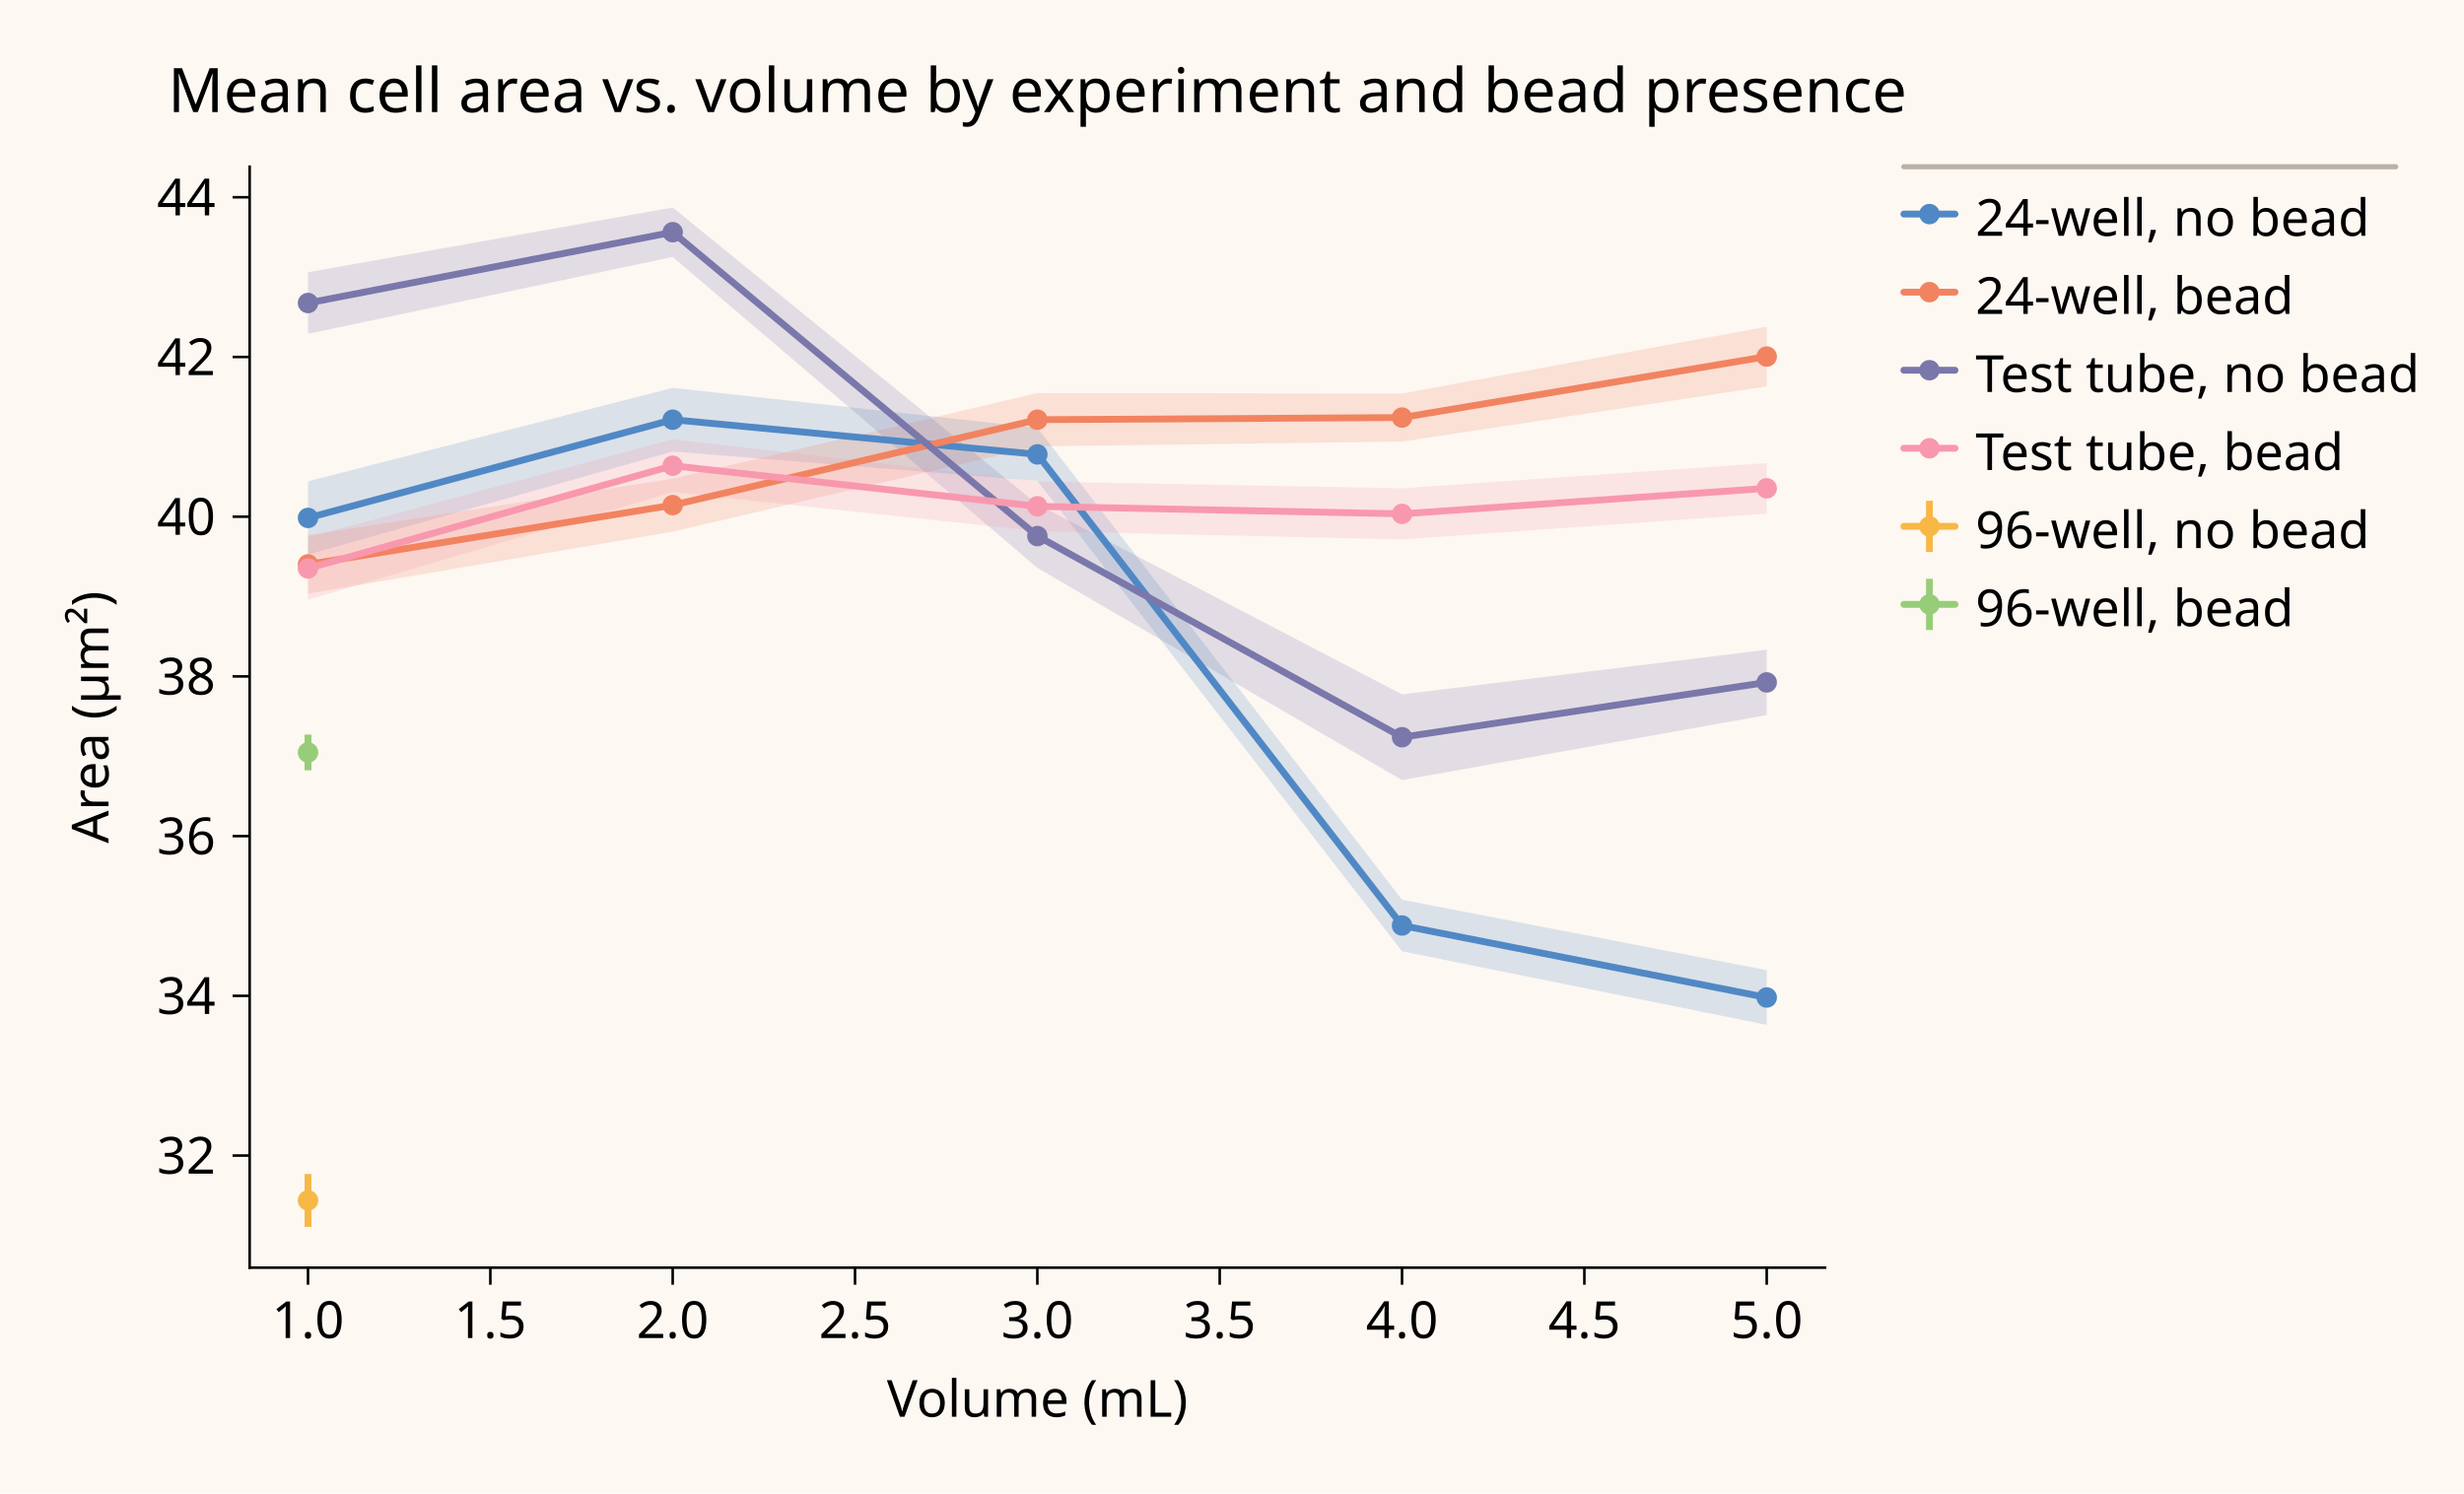
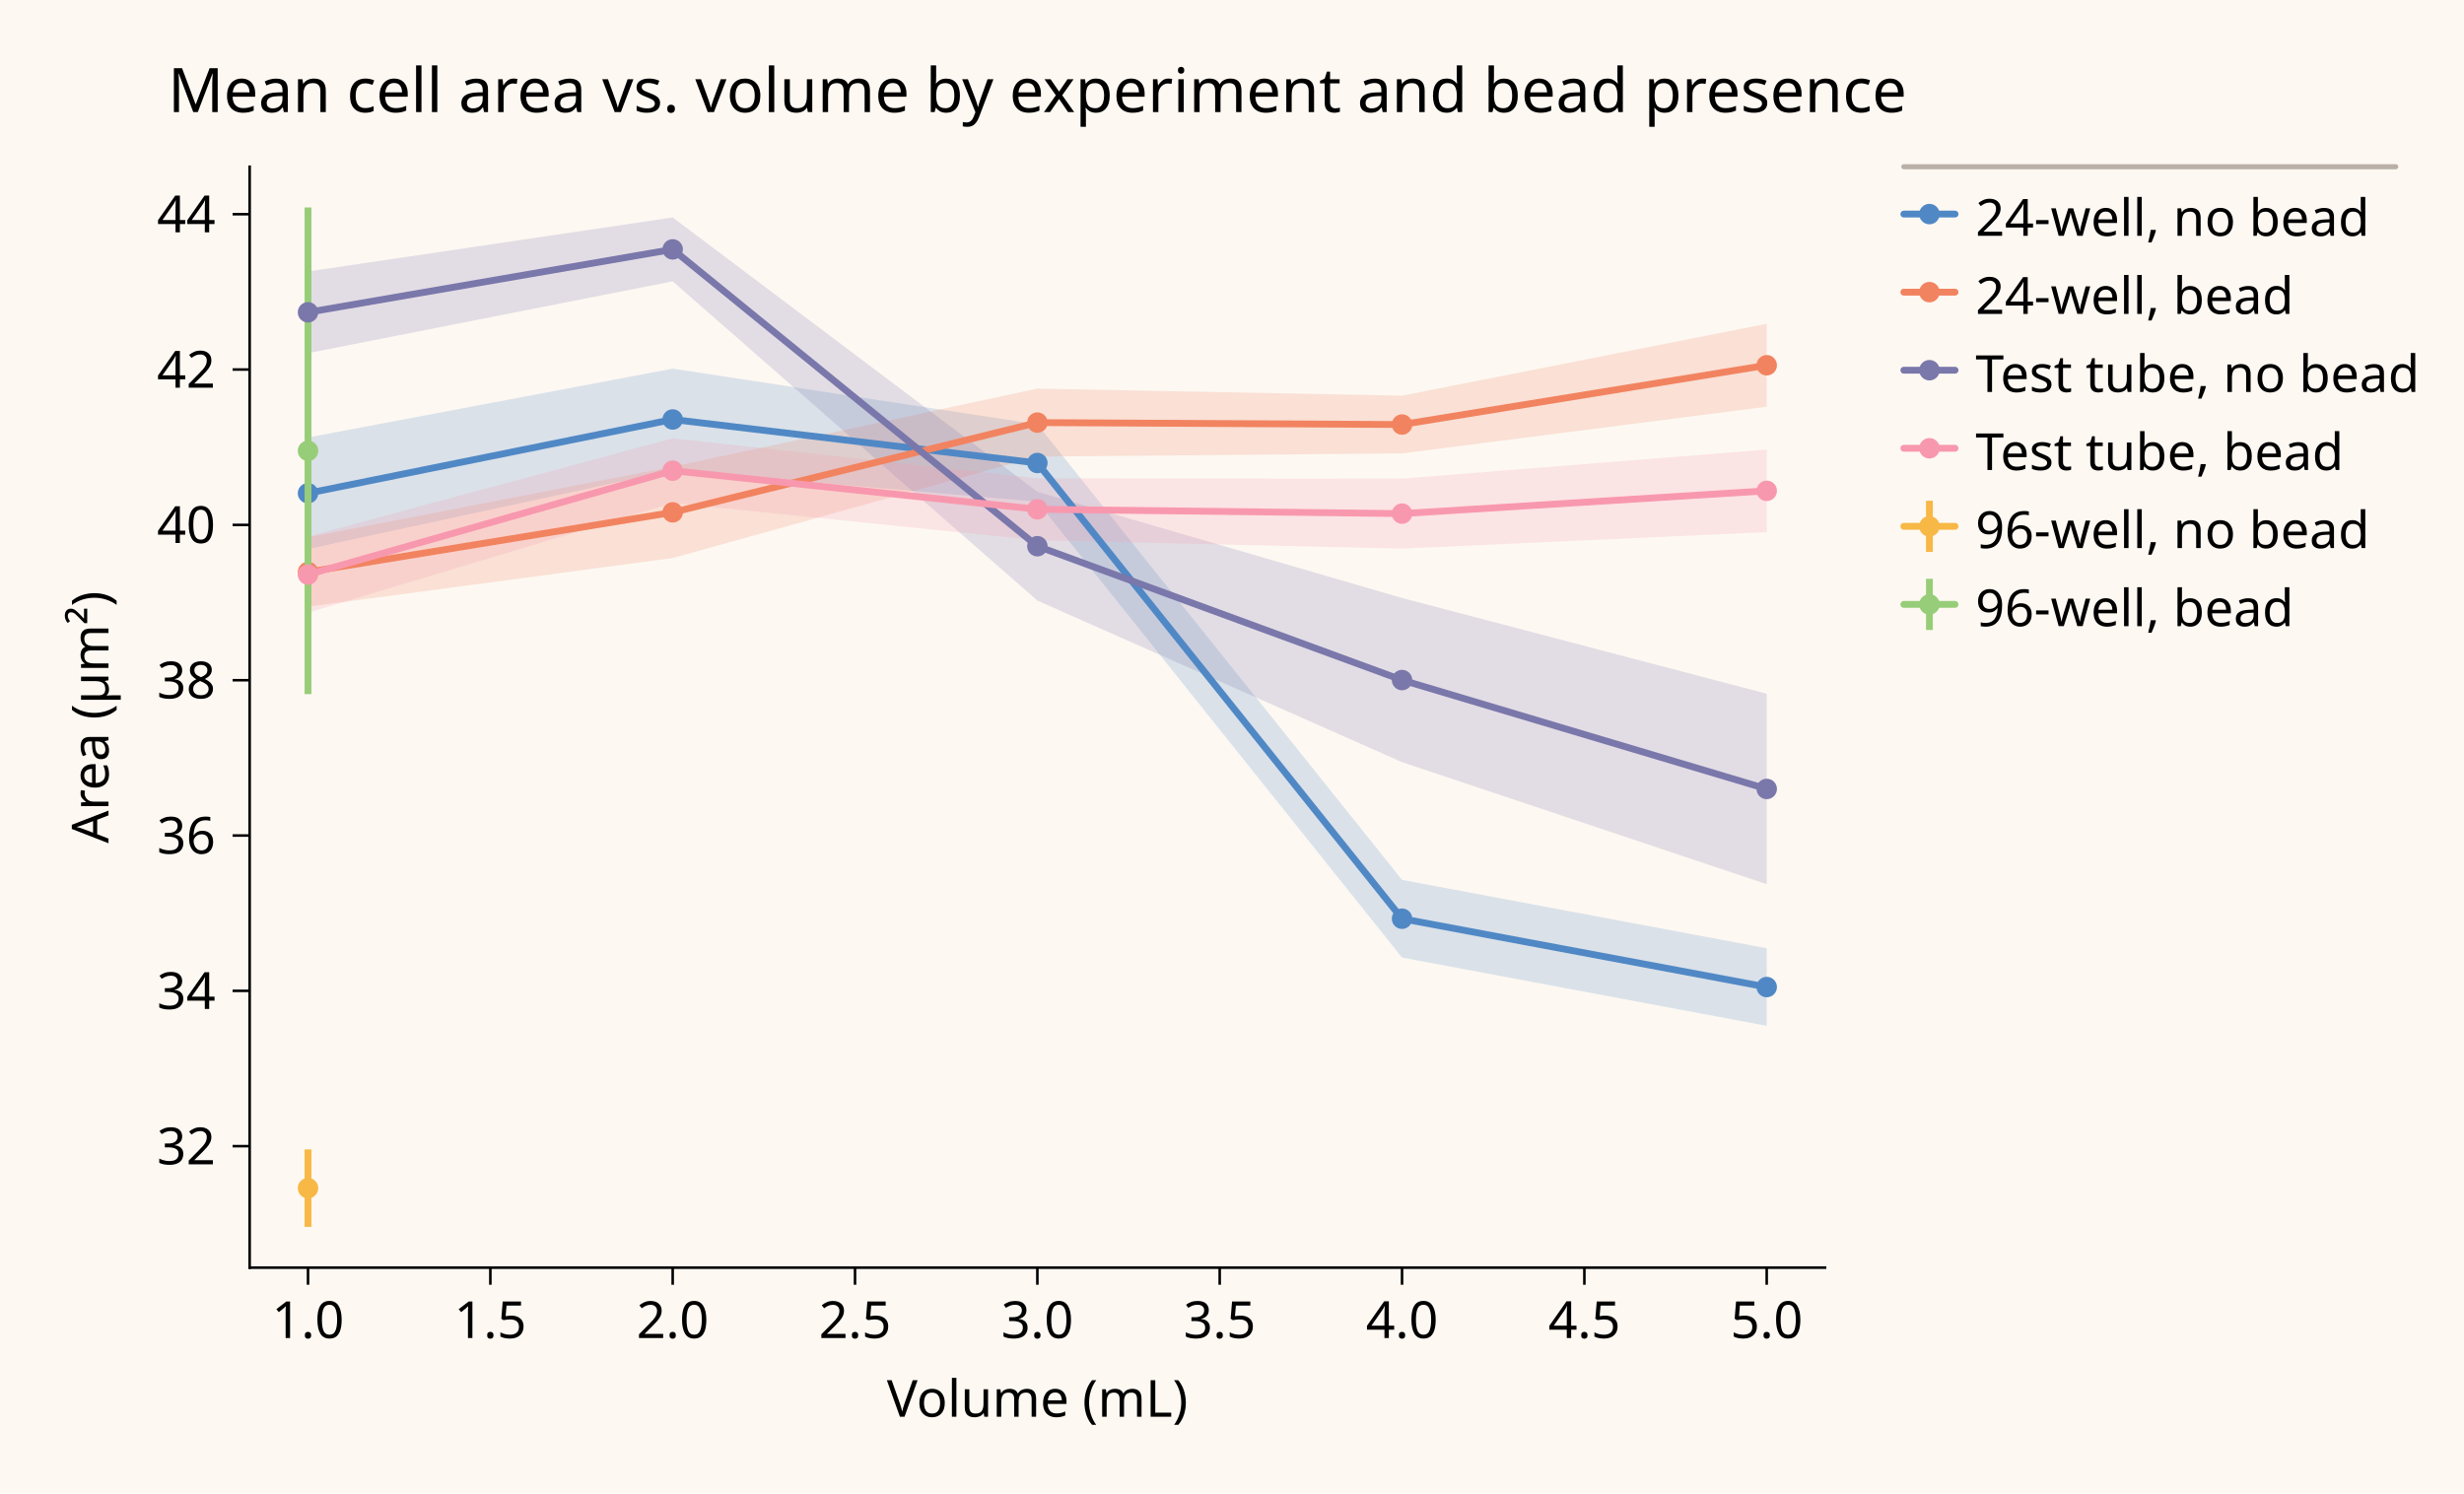
<svg xmlns="http://www.w3.org/2000/svg" xmlns:xlink="http://www.w3.org/1999/xlink" width="721.929pt" height="437.57pt" viewBox="0 0 721.929 437.57" version="1.1">
  <defs>
    <style type="text/css">*{stroke-linejoin: round; stroke-linecap: butt}</style>
  </defs>
  <g id="figure_1">
    <g id="patch_1">
      <path d="M 0 437.57  L 721.929 437.57  L 721.929 -0  L 0 -0  z " style="fill: #fdf8f2" />
    </g>
    <g id="axes_1">
      <g id="patch_2">
        <path d="M 73.15 371.453  L 534.725 371.453  L 534.725 48.853  L 73.15 48.853  L 73.15 371.453  z " style="fill: none" />
      </g>
      <g id="FillBetweenPolyCollection_1">
        <defs>
-           <path id="md0bc800650" d="M 90.245 -296.536  L 90.245 -275.067  L 197.091 -305.26  L 303.938 -296.649  L 410.784 -158.82  L 517.63 -137.27  L 517.63 -153.289  L 517.63 -153.289  L 410.784 -173.923  L 303.938 -312.198  L 197.091 -323.917  L 90.245 -296.536  z " />
-         </defs>
-         <g clip-path="url(#p5eb8a53175)">
-           <use xlink:href="#md0bc800650" x="0" y="437.57" style="fill: #5088c5; fill-opacity: 0.2" />
+           <path id="me0a606e538" d="M 90.245 -309.377  L 90.245 -276.703  L 197.091 -299.756  L 303.938 -290.572  L 410.784 -156.989  L 517.63 -136.974  L 517.63 -159.707  L 517.63 -159.707  L 410.784 -179.743  L 303.938 -313.224  L 197.091 -329.549  L 90.245 -309.377  z " />
+         </defs>
+         <g clip-path="url(#p0afa5f7af2)">
+           <use xlink:href="#me0a606e538" x="0" y="437.57" style="fill: #5088c5; fill-opacity: 0.2" />
        </g>
      </g>
      <g id="FillBetweenPolyCollection_2">
        <defs>
-           <path id="m9204d8ef15" d="M 90.245 -280.751  L 90.245 -263.626  L 197.091 -281.783  L 303.938 -306.786  L 410.784 -308.178  L 517.63 -324.357  L 517.63 -341.828  L 517.63 -341.828  L 410.784 -322.252  L 303.938 -322.384  L 197.091 -297.328  L 90.245 -280.751  z " />
-         </defs>
-         <g clip-path="url(#p5eb8a53175)">
-           <use xlink:href="#m9204d8ef15" x="0" y="437.57" style="fill: #f28360; fill-opacity: 0.2" />
+           <path id="m01a91e825d" d="M 90.245 -280.125  L 90.245 -259.794  L 197.091 -274.053  L 303.938 -303.783  L 410.784 -304.719  L 517.63 -318.398  L 517.63 -342.69  L 517.63 -342.69  L 410.784 -321.621  L 303.938 -323.695  L 197.091 -300.821  L 90.245 -280.125  z " />
+         </defs>
+         <g clip-path="url(#p0afa5f7af2)">
+           <use xlink:href="#m01a91e825d" x="0" y="437.57" style="fill: #f28360; fill-opacity: 0.2" />
        </g>
      </g>
      <g id="FillBetweenPolyCollection_3">
        <defs>
-           <path id="m33f2c80412" d="M 90.245 -357.805  L 90.245 -339.75  L 197.091 -362.284  L 303.938 -271.157  L 410.784 -208.986  L 517.63 -228.036  L 517.63 -247.182  L 517.63 -247.182  L 410.784 -234.106  L 303.938 -289.817  L 197.091 -376.768  L 90.245 -357.805  z " />
-         </defs>
-         <g clip-path="url(#p5eb8a53175)">
-           <use xlink:href="#m33f2c80412" x="0" y="437.57" style="fill: #7a77ab; fill-opacity: 0.2" />
+           <path id="mfd1015ce60" d="M 90.245 -358.024  L 90.245 -334.088  L 197.091 -355.131  L 303.938 -261.583  L 410.784 -214.243  L 517.63 -178.489  L 517.63 -234.292  L 517.63 -234.292  L 410.784 -262.347  L 303.938 -293.455  L 197.091 -373.857  L 90.245 -358.024  z " />
+         </defs>
+         <g clip-path="url(#p0afa5f7af2)">
+           <use xlink:href="#mfd1015ce60" x="0" y="437.57" style="fill: #7a77ab; fill-opacity: 0.2" />
        </g>
      </g>
      <g id="FillBetweenPolyCollection_4">
        <defs>
-           <path id="m6f714fc3c3" d="M 90.245 -280.179  L 90.245 -261.826  L 197.091 -293.349  L 303.938 -281.921  L 410.784 -279.51  L 517.63 -287.074  L 517.63 -301.883  L 517.63 -301.883  L 410.784 -294.486  L 303.938 -296.485  L 197.091 -308.849  L 90.245 -280.179  z " />
-         </defs>
-         <g clip-path="url(#p5eb8a53175)">
-           <use xlink:href="#m6f714fc3c3" x="0" y="437.57" style="fill: #f898ae; fill-opacity: 0.2" />
+           <path id="m3f115c5f65" d="M 90.245 -280.37  L 90.245 -258.033  L 197.091 -290.153  L 303.938 -279.262  L 410.784 -276.817  L 517.63 -281.653  L 517.63 -305.837  L 517.63 -305.837  L 410.784 -297.317  L 303.938 -297.413  L 197.091 -309.138  L 90.245 -280.37  z " />
+         </defs>
+         <g clip-path="url(#p0afa5f7af2)">
+           <use xlink:href="#m3f115c5f65" x="0" y="437.57" style="fill: #f898ae; fill-opacity: 0.2" />
        </g>
      </g>
      <g id="matplotlib.axis_1">
        <g id="xtick_1">
          <g id="line2d_1">
            <defs>
-               <path id="m9a3f9d41ee" d="M 0 0  L 0 5  " style="stroke: #000000; stroke-width: 0.75" />
+               <path id="mf7e1aa5a8f" d="M 0 0  L 0 5  " style="stroke: #000000; stroke-width: 0.75" />
            </defs>
            <g>
-               <use xlink:href="#m9a3f9d41ee" x="90.245" y="371.453" style="stroke: #000000; stroke-width: 0.75" />
+               <use xlink:href="#mf7e1aa5a8f" x="90.245" y="371.453" style="stroke: #000000; stroke-width: 0.75" />
            </g>
          </g>
          <g id="text_1">
            <text style="font-size: 15px; font-family: 'Atkinson Hyperlegible Next', sans-serif; text-anchor: middle" x="90.245" y="392.073" transform="rotate(-0 90.24537 392.0727)">1.0</text>
          </g>
        </g>
        <g id="xtick_2">
          <g id="line2d_2">
            <g>
-               <use xlink:href="#m9a3f9d41ee" x="143.668" y="371.453" style="stroke: #000000; stroke-width: 0.75" />
+               <use xlink:href="#mf7e1aa5a8f" x="143.668" y="371.453" style="stroke: #000000; stroke-width: 0.75" />
            </g>
          </g>
          <g id="text_2">
            <text style="font-size: 15px; font-family: 'Atkinson Hyperlegible Next', sans-serif; text-anchor: middle" x="143.668" y="392.073" transform="rotate(-0 143.6684 392.0727)">1.5</text>
          </g>
        </g>
        <g id="xtick_3">
          <g id="line2d_3">
            <g>
-               <use xlink:href="#m9a3f9d41ee" x="197.091" y="371.453" style="stroke: #000000; stroke-width: 0.75" />
+               <use xlink:href="#mf7e1aa5a8f" x="197.091" y="371.453" style="stroke: #000000; stroke-width: 0.75" />
            </g>
          </g>
          <g id="text_3">
            <text style="font-size: 15px; font-family: 'Atkinson Hyperlegible Next', sans-serif; text-anchor: middle" x="197.091" y="392.073" transform="rotate(-0 197.0914 392.0727)">2.0</text>
          </g>
        </g>
        <g id="xtick_4">
          <g id="line2d_4">
            <g>
-               <use xlink:href="#m9a3f9d41ee" x="250.514" y="371.453" style="stroke: #000000; stroke-width: 0.75" />
+               <use xlink:href="#mf7e1aa5a8f" x="250.514" y="371.453" style="stroke: #000000; stroke-width: 0.75" />
            </g>
          </g>
          <g id="text_4">
            <text style="font-size: 15px; font-family: 'Atkinson Hyperlegible Next', sans-serif; text-anchor: middle" x="250.514" y="392.073" transform="rotate(-0 250.5145 392.0727)">2.5</text>
          </g>
        </g>
        <g id="xtick_5">
          <g id="line2d_5">
            <g>
-               <use xlink:href="#m9a3f9d41ee" x="303.938" y="371.453" style="stroke: #000000; stroke-width: 0.75" />
+               <use xlink:href="#mf7e1aa5a8f" x="303.938" y="371.453" style="stroke: #000000; stroke-width: 0.75" />
            </g>
          </g>
          <g id="text_5">
            <text style="font-size: 15px; font-family: 'Atkinson Hyperlegible Next', sans-serif; text-anchor: middle" x="303.938" y="392.073" transform="rotate(-0 303.9375 392.0727)">3.0</text>
          </g>
        </g>
        <g id="xtick_6">
          <g id="line2d_6">
            <g>
-               <use xlink:href="#m9a3f9d41ee" x="357.361" y="371.453" style="stroke: #000000; stroke-width: 0.75" />
+               <use xlink:href="#mf7e1aa5a8f" x="357.361" y="371.453" style="stroke: #000000; stroke-width: 0.75" />
            </g>
          </g>
          <g id="text_6">
            <text style="font-size: 15px; font-family: 'Atkinson Hyperlegible Next', sans-serif; text-anchor: middle" x="357.361" y="392.073" transform="rotate(-0 357.3605 392.0727)">3.5</text>
          </g>
        </g>
        <g id="xtick_7">
          <g id="line2d_7">
            <g>
-               <use xlink:href="#m9a3f9d41ee" x="410.784" y="371.453" style="stroke: #000000; stroke-width: 0.75" />
+               <use xlink:href="#mf7e1aa5a8f" x="410.784" y="371.453" style="stroke: #000000; stroke-width: 0.75" />
            </g>
          </g>
          <g id="text_7">
            <text style="font-size: 15px; font-family: 'Atkinson Hyperlegible Next', sans-serif; text-anchor: middle" x="410.784" y="392.073" transform="rotate(-0 410.7836 392.0727)">4.0</text>
          </g>
        </g>
        <g id="xtick_8">
          <g id="line2d_8">
            <g>
-               <use xlink:href="#m9a3f9d41ee" x="464.207" y="371.453" style="stroke: #000000; stroke-width: 0.75" />
+               <use xlink:href="#mf7e1aa5a8f" x="464.207" y="371.453" style="stroke: #000000; stroke-width: 0.75" />
            </g>
          </g>
          <g id="text_8">
            <text style="font-size: 15px; font-family: 'Atkinson Hyperlegible Next', sans-serif; text-anchor: middle" x="464.207" y="392.073" transform="rotate(-0 464.2066 392.0727)">4.5</text>
          </g>
        </g>
        <g id="xtick_9">
          <g id="line2d_9">
            <g>
-               <use xlink:href="#m9a3f9d41ee" x="517.63" y="371.453" style="stroke: #000000; stroke-width: 0.75" />
+               <use xlink:href="#mf7e1aa5a8f" x="517.63" y="371.453" style="stroke: #000000; stroke-width: 0.75" />
            </g>
          </g>
          <g id="text_9">
            <text style="font-size: 15px; font-family: 'Atkinson Hyperlegible Next', sans-serif; text-anchor: middle" x="517.63" y="392.073" transform="rotate(-0 517.6296 392.0727)">5.0</text>
          </g>
        </g>
        <g id="text_10">
          <text style="font-weight: 500; font-size: 15px; font-family: 'Atkinson Hyperlegible Next', sans-serif; text-anchor: middle" x="303.938" y="415.139" transform="rotate(-0 303.9375 415.1391)">Volume (mL)</text>
        </g>
      </g>
      <g id="matplotlib.axis_2">
        <g id="ytick_1">
          <g id="line2d_10">
            <defs>
-               <path id="m54e698c989" d="M 0 0  L -5 0  " style="stroke: #000000; stroke-width: 0.75" />
+               <path id="mafa308f34e" d="M 0 0  L -5 0  " style="stroke: #000000; stroke-width: 0.75" />
            </defs>
            <g>
-               <use xlink:href="#m54e698c989" x="73.15" y="338.601" style="stroke: #000000; stroke-width: 0.75" />
+               <use xlink:href="#mafa308f34e" x="73.15" y="335.858" style="stroke: #000000; stroke-width: 0.75" />
            </g>
          </g>
          <g id="text_11">
-             <text style="font-size: 15px; font-family: 'Atkinson Hyperlegible Next', sans-serif; text-anchor: end" x="63.15" y="343.91" transform="rotate(-0 63.15 343.9104)">32</text>
+             <text style="font-size: 15px; font-family: 'Atkinson Hyperlegible Next', sans-serif; text-anchor: end" x="63.15" y="341.168" transform="rotate(-0 63.15 341.1681)">32</text>
          </g>
        </g>
        <g id="ytick_2">
          <g id="line2d_11">
            <g>
-               <use xlink:href="#m54e698c989" x="73.15" y="291.8" style="stroke: #000000; stroke-width: 0.75" />
+               <use xlink:href="#mafa308f34e" x="73.15" y="290.344" style="stroke: #000000; stroke-width: 0.75" />
            </g>
          </g>
          <g id="text_12">
-             <text style="font-size: 15px; font-family: 'Atkinson Hyperlegible Next', sans-serif; text-anchor: end" x="63.15" y="297.109" transform="rotate(-0 63.15 297.1095)">34</text>
+             <text style="font-size: 15px; font-family: 'Atkinson Hyperlegible Next', sans-serif; text-anchor: end" x="63.15" y="295.654" transform="rotate(-0 63.15 295.6537)">34</text>
          </g>
        </g>
        <g id="ytick_3">
          <g id="line2d_12">
            <g>
-               <use xlink:href="#m54e698c989" x="73.15" y="244.999" style="stroke: #000000; stroke-width: 0.75" />
+               <use xlink:href="#mafa308f34e" x="73.15" y="244.829" style="stroke: #000000; stroke-width: 0.75" />
            </g>
          </g>
          <g id="text_13">
-             <text style="font-size: 15px; font-family: 'Atkinson Hyperlegible Next', sans-serif; text-anchor: end" x="63.15" y="250.309" transform="rotate(-0 63.15 250.3086)">36</text>
+             <text style="font-size: 15px; font-family: 'Atkinson Hyperlegible Next', sans-serif; text-anchor: end" x="63.15" y="250.139" transform="rotate(-0 63.15 250.1393)">36</text>
          </g>
        </g>
        <g id="ytick_4">
          <g id="line2d_13">
            <g>
-               <use xlink:href="#m54e698c989" x="73.15" y="198.198" style="stroke: #000000; stroke-width: 0.75" />
+               <use xlink:href="#mafa308f34e" x="73.15" y="199.315" style="stroke: #000000; stroke-width: 0.75" />
            </g>
          </g>
          <g id="text_14">
-             <text style="font-size: 15px; font-family: 'Atkinson Hyperlegible Next', sans-serif; text-anchor: end" x="63.15" y="203.508" transform="rotate(-0 63.15 203.5077)">38</text>
+             <text style="font-size: 15px; font-family: 'Atkinson Hyperlegible Next', sans-serif; text-anchor: end" x="63.15" y="204.625" transform="rotate(-0 63.15 204.6249)">38</text>
          </g>
        </g>
        <g id="ytick_5">
          <g id="line2d_14">
            <g>
-               <use xlink:href="#m54e698c989" x="73.15" y="151.397" style="stroke: #000000; stroke-width: 0.75" />
+               <use xlink:href="#mafa308f34e" x="73.15" y="153.801" style="stroke: #000000; stroke-width: 0.75" />
            </g>
          </g>
          <g id="text_15">
-             <text style="font-size: 15px; font-family: 'Atkinson Hyperlegible Next', sans-serif; text-anchor: end" x="63.15" y="156.707" transform="rotate(-0 63.15 156.7068)">40</text>
+             <text style="font-size: 15px; font-family: 'Atkinson Hyperlegible Next', sans-serif; text-anchor: end" x="63.15" y="159.11" transform="rotate(-0 63.15 159.1104)">40</text>
          </g>
        </g>
        <g id="ytick_6">
          <g id="line2d_15">
            <g>
-               <use xlink:href="#m54e698c989" x="73.15" y="104.596" style="stroke: #000000; stroke-width: 0.75" />
+               <use xlink:href="#mafa308f34e" x="73.15" y="108.286" style="stroke: #000000; stroke-width: 0.75" />
            </g>
          </g>
          <g id="text_16">
-             <text style="font-size: 15px; font-family: 'Atkinson Hyperlegible Next', sans-serif; text-anchor: end" x="63.15" y="109.906" transform="rotate(-0 63.15 109.9059)">42</text>
+             <text style="font-size: 15px; font-family: 'Atkinson Hyperlegible Next', sans-serif; text-anchor: end" x="63.15" y="113.596" transform="rotate(-0 63.15 113.596)">42</text>
          </g>
        </g>
        <g id="ytick_7">
          <g id="line2d_16">
            <g>
-               <use xlink:href="#m54e698c989" x="73.15" y="57.795" style="stroke: #000000; stroke-width: 0.75" />
+               <use xlink:href="#mafa308f34e" x="73.15" y="62.772" style="stroke: #000000; stroke-width: 0.75" />
            </g>
          </g>
          <g id="text_17">
-             <text style="font-size: 15px; font-family: 'Atkinson Hyperlegible Next', sans-serif; text-anchor: end" x="63.15" y="63.105" transform="rotate(-0 63.15 63.10497)">44</text>
+             <text style="font-size: 15px; font-family: 'Atkinson Hyperlegible Next', sans-serif; text-anchor: end" x="63.15" y="68.082" transform="rotate(-0 63.15 68.08161)">44</text>
          </g>
        </g>
        <g id="text_18">
          <text style="font-weight: 500; font-size: 15px; font-family: 'Atkinson Hyperlegible Next', sans-serif; text-anchor: middle" x="31.789" y="210.153" transform="rotate(-90 31.78906 210.1531)">Area (μm²)</text>
        </g>
      </g>
      <g id="line2d_17">
-         <path d="M 90.245 151.768  L 197.091 122.981  L 303.938 133.146  L 410.784 271.198  L 517.63 292.29  " clip-path="url(#p5eb8a53175)" style="fill: none; stroke: #5088c5; stroke-width: 2; stroke-linecap: round" />
-         <defs>
-           <path id="mb8294a97b8" d="M 0 3  C 0.796 3 1.559 2.684 2.121 2.121  C 2.684 1.559 3 0.796 3 0  C 3 -0.796 2.684 -1.559 2.121 -2.121  C 1.559 -2.684 0.796 -3 0 -3  C -0.796 -3 -1.559 -2.684 -2.121 -2.121  C -2.684 -1.559 -3 -0.796 -3 0  C -3 0.796 -2.684 1.559 -2.121 2.121  C -1.559 2.684 -0.796 3 0 3  z " />
-         </defs>
-         <g clip-path="url(#p5eb8a53175)">
-           <use xlink:href="#mb8294a97b8" x="90.245" y="151.768" style="fill: #5088c5" />
-           <use xlink:href="#mb8294a97b8" x="197.091" y="122.981" style="fill: #5088c5" />
-           <use xlink:href="#mb8294a97b8" x="303.938" y="133.146" style="fill: #5088c5" />
-           <use xlink:href="#mb8294a97b8" x="410.784" y="271.198" style="fill: #5088c5" />
-           <use xlink:href="#mb8294a97b8" x="517.63" y="292.29" style="fill: #5088c5" />
+         <path d="M 90.245 144.529  L 197.091 122.917  L 303.938 135.671  L 410.784 269.203  L 517.63 289.229  " clip-path="url(#p0afa5f7af2)" style="fill: none; stroke: #5088c5; stroke-width: 2; stroke-linecap: round" />
+         <defs>
+           <path id="m2fbe343f19" d="M 0 3  C 0.796 3 1.559 2.684 2.121 2.121  C 2.684 1.559 3 0.796 3 0  C 3 -0.796 2.684 -1.559 2.121 -2.121  C 1.559 -2.684 0.796 -3 0 -3  C -0.796 -3 -1.559 -2.684 -2.121 -2.121  C -2.684 -1.559 -3 -0.796 -3 0  C -3 0.796 -2.684 1.559 -2.121 2.121  C -1.559 2.684 -0.796 3 0 3  z " />
+         </defs>
+         <g clip-path="url(#p0afa5f7af2)">
+           <use xlink:href="#m2fbe343f19" x="90.245" y="144.529" style="fill: #5088c5" />
+           <use xlink:href="#m2fbe343f19" x="197.091" y="122.917" style="fill: #5088c5" />
+           <use xlink:href="#m2fbe343f19" x="303.938" y="135.671" style="fill: #5088c5" />
+           <use xlink:href="#m2fbe343f19" x="410.784" y="269.203" style="fill: #5088c5" />
+           <use xlink:href="#m2fbe343f19" x="517.63" y="289.229" style="fill: #5088c5" />
        </g>
      </g>
      <g id="line2d_18">
-         <path d="M 90.245 165.381  L 197.091 148.014  L 303.938 122.984  L 410.784 122.354  L 517.63 104.477  " clip-path="url(#p5eb8a53175)" style="fill: none; stroke: #f28360; stroke-width: 2; stroke-linecap: round" />
-         <defs>
-           <path id="m9e2caef27b" d="M 0 3  C 0.796 3 1.559 2.684 2.121 2.121  C 2.684 1.559 3 0.796 3 0  C 3 -0.796 2.684 -1.559 2.121 -2.121  C 1.559 -2.684 0.796 -3 0 -3  C -0.796 -3 -1.559 -2.684 -2.121 -2.121  C -2.684 -1.559 -3 -0.796 -3 0  C -3 0.796 -2.684 1.559 -2.121 2.121  C -1.559 2.684 -0.796 3 0 3  z " />
-         </defs>
-         <g clip-path="url(#p5eb8a53175)">
-           <use xlink:href="#m9e2caef27b" x="90.245" y="165.381" style="fill: #f28360" />
-           <use xlink:href="#m9e2caef27b" x="197.091" y="148.014" style="fill: #f28360" />
-           <use xlink:href="#m9e2caef27b" x="303.938" y="122.984" style="fill: #f28360" />
-           <use xlink:href="#m9e2caef27b" x="410.784" y="122.354" style="fill: #f28360" />
-           <use xlink:href="#m9e2caef27b" x="517.63" y="104.477" style="fill: #f28360" />
+         <path d="M 90.245 167.61  L 197.091 150.132  L 303.938 123.831  L 410.784 124.4  L 517.63 107.026  " clip-path="url(#p0afa5f7af2)" style="fill: none; stroke: #f28360; stroke-width: 2; stroke-linecap: round" />
+         <defs>
+           <path id="mb3cbc1c89a" d="M 0 3  C 0.796 3 1.559 2.684 2.121 2.121  C 2.684 1.559 3 0.796 3 0  C 3 -0.796 2.684 -1.559 2.121 -2.121  C 1.559 -2.684 0.796 -3 0 -3  C -0.796 -3 -1.559 -2.684 -2.121 -2.121  C -2.684 -1.559 -3 -0.796 -3 0  C -3 0.796 -2.684 1.559 -2.121 2.121  C -1.559 2.684 -0.796 3 0 3  z " />
+         </defs>
+         <g clip-path="url(#p0afa5f7af2)">
+           <use xlink:href="#mb3cbc1c89a" x="90.245" y="167.61" style="fill: #f28360" />
+           <use xlink:href="#mb3cbc1c89a" x="197.091" y="150.132" style="fill: #f28360" />
+           <use xlink:href="#mb3cbc1c89a" x="303.938" y="123.831" style="fill: #f28360" />
+           <use xlink:href="#mb3cbc1c89a" x="410.784" y="124.4" style="fill: #f28360" />
+           <use xlink:href="#mb3cbc1c89a" x="517.63" y="107.026" style="fill: #f28360" />
        </g>
      </g>
      <g id="LineCollection_1">
-         <path d="M 90.245 359.505  L 90.245 343.996  " clip-path="url(#p5eb8a53175)" style="fill: none; stroke: #f7b846; stroke-width: 2" />
+         <path d="M 90.245 359.505  L 90.245 336.807  " clip-path="url(#p0afa5f7af2)" style="fill: none; stroke: #f7b846; stroke-width: 2" />
      </g>
      <g id="line2d_19">
        <defs>
-           <path id="m6bb0f29a20" d="M 4 0  L -4 -0  " />
-         </defs>
-         <g clip-path="url(#p5eb8a53175)">
-           <use xlink:href="#m6bb0f29a20" x="90.245" y="359.505" style="fill: #f7b846" />
+           <path id="m4649fd5add" d="M 4 0  L -4 -0  " />
+         </defs>
+         <g clip-path="url(#p0afa5f7af2)">
+           <use xlink:href="#m4649fd5add" x="90.245" y="359.505" style="fill: #f7b846" />
        </g>
      </g>
      <g id="line2d_20">
-         <g clip-path="url(#p5eb8a53175)">
-           <use xlink:href="#m6bb0f29a20" x="90.245" y="343.996" style="fill: #f7b846" />
+         <g clip-path="url(#p0afa5f7af2)">
+           <use xlink:href="#m4649fd5add" x="90.245" y="336.807" style="fill: #f7b846" />
        </g>
      </g>
      <g id="LineCollection_2">
-         <path d="M 90.245 225.729  L 90.245 215.241  " clip-path="url(#p5eb8a53175)" style="fill: none; stroke: #97cd78; stroke-width: 2" />
+         <path d="M 90.245 203.393  L 90.245 60.801  " clip-path="url(#p0afa5f7af2)" style="fill: none; stroke: #97cd78; stroke-width: 2" />
      </g>
      <g id="line2d_21">
        <defs>
-           <path id="m5b822c8f76" d="M 4 0  L -4 -0  " />
-         </defs>
-         <g clip-path="url(#p5eb8a53175)">
-           <use xlink:href="#m5b822c8f76" x="90.245" y="225.729" style="fill: #97cd78" />
+           <path id="m7723d03244" d="M 4 0  L -4 -0  " />
+         </defs>
+         <g clip-path="url(#p0afa5f7af2)">
+           <use xlink:href="#m7723d03244" x="90.245" y="203.393" style="fill: #97cd78" />
        </g>
      </g>
      <g id="line2d_22">
-         <g clip-path="url(#p5eb8a53175)">
-           <use xlink:href="#m5b822c8f76" x="90.245" y="215.241" style="fill: #97cd78" />
+         <g clip-path="url(#p0afa5f7af2)">
+           <use xlink:href="#m7723d03244" x="90.245" y="60.801" style="fill: #97cd78" />
        </g>
      </g>
      <g id="line2d_23">
-         <path d="M 90.245 88.792  L 197.091 68.044  L 303.938 157.083  L 410.784 216.024  L 517.63 199.961  " clip-path="url(#p5eb8a53175)" style="fill: none; stroke: #7a77ab; stroke-width: 2; stroke-linecap: round" />
-         <defs>
-           <path id="m0ee389e034" d="M 0 3  C 0.796 3 1.559 2.684 2.121 2.121  C 2.684 1.559 3 0.796 3 0  C 3 -0.796 2.684 -1.559 2.121 -2.121  C 1.559 -2.684 0.796 -3 0 -3  C -0.796 -3 -1.559 -2.684 -2.121 -2.121  C -2.684 -1.559 -3 -0.796 -3 0  C -3 0.796 -2.684 1.559 -2.121 2.121  C -1.559 2.684 -0.796 3 0 3  z " />
-         </defs>
-         <g clip-path="url(#p5eb8a53175)">
-           <use xlink:href="#m0ee389e034" x="90.245" y="88.792" style="fill: #7a77ab" />
-           <use xlink:href="#m0ee389e034" x="197.091" y="68.044" style="fill: #7a77ab" />
-           <use xlink:href="#m0ee389e034" x="303.938" y="157.083" style="fill: #7a77ab" />
-           <use xlink:href="#m0ee389e034" x="410.784" y="216.024" style="fill: #7a77ab" />
-           <use xlink:href="#m0ee389e034" x="517.63" y="199.961" style="fill: #7a77ab" />
+         <path d="M 90.245 91.514  L 197.091 73.076  L 303.938 160.05  L 410.784 199.275  L 517.63 231.179  " clip-path="url(#p0afa5f7af2)" style="fill: none; stroke: #7a77ab; stroke-width: 2; stroke-linecap: round" />
+         <defs>
+           <path id="mcc9c1eb0a2" d="M 0 3  C 0.796 3 1.559 2.684 2.121 2.121  C 2.684 1.559 3 0.796 3 0  C 3 -0.796 2.684 -1.559 2.121 -2.121  C 1.559 -2.684 0.796 -3 0 -3  C -0.796 -3 -1.559 -2.684 -2.121 -2.121  C -2.684 -1.559 -3 -0.796 -3 0  C -3 0.796 -2.684 1.559 -2.121 2.121  C -1.559 2.684 -0.796 3 0 3  z " />
+         </defs>
+         <g clip-path="url(#p0afa5f7af2)">
+           <use xlink:href="#mcc9c1eb0a2" x="90.245" y="91.514" style="fill: #7a77ab" />
+           <use xlink:href="#mcc9c1eb0a2" x="197.091" y="73.076" style="fill: #7a77ab" />
+           <use xlink:href="#mcc9c1eb0a2" x="303.938" y="160.05" style="fill: #7a77ab" />
+           <use xlink:href="#mcc9c1eb0a2" x="410.784" y="199.275" style="fill: #7a77ab" />
+           <use xlink:href="#mcc9c1eb0a2" x="517.63" y="231.179" style="fill: #7a77ab" />
        </g>
      </g>
      <g id="line2d_24">
-         <path d="M 90.245 166.567  L 197.091 136.47  L 303.938 148.366  L 410.784 150.572  L 517.63 143.091  " clip-path="url(#p5eb8a53175)" style="fill: none; stroke: #f898ae; stroke-width: 2; stroke-linecap: round" />
-         <defs>
-           <path id="m01cd0f3fdf" d="M 0 3  C 0.796 3 1.559 2.684 2.121 2.121  C 2.684 1.559 3 0.796 3 0  C 3 -0.796 2.684 -1.559 2.121 -2.121  C 1.559 -2.684 0.796 -3 0 -3  C -0.796 -3 -1.559 -2.684 -2.121 -2.121  C -2.684 -1.559 -3 -0.796 -3 0  C -3 0.796 -2.684 1.559 -2.121 2.121  C -1.559 2.684 -0.796 3 0 3  z " />
-         </defs>
-         <g clip-path="url(#p5eb8a53175)">
-           <use xlink:href="#m01cd0f3fdf" x="90.245" y="166.567" style="fill: #f898ae" />
-           <use xlink:href="#m01cd0f3fdf" x="197.091" y="136.47" style="fill: #f898ae" />
-           <use xlink:href="#m01cd0f3fdf" x="303.938" y="148.366" style="fill: #f898ae" />
-           <use xlink:href="#m01cd0f3fdf" x="410.784" y="150.572" style="fill: #f898ae" />
-           <use xlink:href="#m01cd0f3fdf" x="517.63" y="143.091" style="fill: #f898ae" />
+         <path d="M 90.245 168.368  L 197.091 137.924  L 303.938 149.232  L 410.784 150.502  L 517.63 143.825  " clip-path="url(#p0afa5f7af2)" style="fill: none; stroke: #f898ae; stroke-width: 2; stroke-linecap: round" />
+         <defs>
+           <path id="m21b5b0065d" d="M 0 3  C 0.796 3 1.559 2.684 2.121 2.121  C 2.684 1.559 3 0.796 3 0  C 3 -0.796 2.684 -1.559 2.121 -2.121  C 1.559 -2.684 0.796 -3 0 -3  C -0.796 -3 -1.559 -2.684 -2.121 -2.121  C -2.684 -1.559 -3 -0.796 -3 0  C -3 0.796 -2.684 1.559 -2.121 2.121  C -1.559 2.684 -0.796 3 0 3  z " />
+         </defs>
+         <g clip-path="url(#p0afa5f7af2)">
+           <use xlink:href="#m21b5b0065d" x="90.245" y="168.368" style="fill: #f898ae" />
+           <use xlink:href="#m21b5b0065d" x="197.091" y="137.924" style="fill: #f898ae" />
+           <use xlink:href="#m21b5b0065d" x="303.938" y="149.232" style="fill: #f898ae" />
+           <use xlink:href="#m21b5b0065d" x="410.784" y="150.502" style="fill: #f898ae" />
+           <use xlink:href="#m21b5b0065d" x="517.63" y="143.825" style="fill: #f898ae" />
        </g>
      </g>
      <g id="line2d_25">
-         <path d="M 90.245 351.75  " clip-path="url(#p5eb8a53175)" style="fill: none; stroke: #f7b846; stroke-width: 2; stroke-linecap: round" />
-         <defs>
-           <path id="m17d30c3509" d="M 0 3  C 0.796 3 1.559 2.684 2.121 2.121  C 2.684 1.559 3 0.796 3 0  C 3 -0.796 2.684 -1.559 2.121 -2.121  C 1.559 -2.684 0.796 -3 0 -3  C -0.796 -3 -1.559 -2.684 -2.121 -2.121  C -2.684 -1.559 -3 -0.796 -3 0  C -3 0.796 -2.684 1.559 -2.121 2.121  C -1.559 2.684 -0.796 3 0 3  z " />
-         </defs>
-         <g clip-path="url(#p5eb8a53175)">
-           <use xlink:href="#m17d30c3509" x="90.245" y="351.75" style="fill: #f7b846" />
+         <path d="M 90.245 348.156  " clip-path="url(#p0afa5f7af2)" style="fill: none; stroke: #f7b846; stroke-width: 2; stroke-linecap: round" />
+         <defs>
+           <path id="m21f865603e" d="M 0 3  C 0.796 3 1.559 2.684 2.121 2.121  C 2.684 1.559 3 0.796 3 0  C 3 -0.796 2.684 -1.559 2.121 -2.121  C 1.559 -2.684 0.796 -3 0 -3  C -0.796 -3 -1.559 -2.684 -2.121 -2.121  C -2.684 -1.559 -3 -0.796 -3 0  C -3 0.796 -2.684 1.559 -2.121 2.121  C -1.559 2.684 -0.796 3 0 3  z " />
+         </defs>
+         <g clip-path="url(#p0afa5f7af2)">
+           <use xlink:href="#m21f865603e" x="90.245" y="348.156" style="fill: #f7b846" />
        </g>
      </g>
      <g id="line2d_26">
-         <path d="M 90.245 220.485  " clip-path="url(#p5eb8a53175)" style="fill: none; stroke: #97cd78; stroke-width: 2; stroke-linecap: round" />
-         <defs>
-           <path id="m4bbb824679" d="M 0 3  C 0.796 3 1.559 2.684 2.121 2.121  C 2.684 1.559 3 0.796 3 0  C 3 -0.796 2.684 -1.559 2.121 -2.121  C 1.559 -2.684 0.796 -3 0 -3  C -0.796 -3 -1.559 -2.684 -2.121 -2.121  C -2.684 -1.559 -3 -0.796 -3 0  C -3 0.796 -2.684 1.559 -2.121 2.121  C -1.559 2.684 -0.796 3 0 3  z " />
-         </defs>
-         <g clip-path="url(#p5eb8a53175)">
-           <use xlink:href="#m4bbb824679" x="90.245" y="220.485" style="fill: #97cd78" />
+         <path d="M 90.245 132.097  " clip-path="url(#p0afa5f7af2)" style="fill: none; stroke: #97cd78; stroke-width: 2; stroke-linecap: round" />
+         <defs>
+           <path id="m9e25b1352e" d="M 0 3  C 0.796 3 1.559 2.684 2.121 2.121  C 2.684 1.559 3 0.796 3 0  C 3 -0.796 2.684 -1.559 2.121 -2.121  C 1.559 -2.684 0.796 -3 0 -3  C -0.796 -3 -1.559 -2.684 -2.121 -2.121  C -2.684 -1.559 -3 -0.796 -3 0  C -3 0.796 -2.684 1.559 -2.121 2.121  C -1.559 2.684 -0.796 3 0 3  z " />
+         </defs>
+         <g clip-path="url(#p0afa5f7af2)">
+           <use xlink:href="#m9e25b1352e" x="90.245" y="132.097" style="fill: #97cd78" />
        </g>
      </g>
      <g id="patch_3">
        <path d="M 73.15 371.453  L 73.15 48.853  " style="fill: none; stroke: #000000; stroke-width: 0.75; stroke-linejoin: miter; stroke-linecap: square" />
      </g>
      <g id="patch_4">
        <path d="M 73.15 371.453  L 534.725 371.453  " style="fill: none; stroke: #000000; stroke-width: 0.75; stroke-linejoin: miter; stroke-linecap: square" />
      </g>
      <g id="text_19">
        <text style="font-weight: 500; font-size: 18px; font-family: 'Atkinson Hyperlegible Next', sans-serif; text-anchor: middle" x="303.938" y="32.853" transform="rotate(-0 303.9375 32.85312)">Mean cell area vs. volume by experiment and bead presence</text>
      </g>
      <g id="legend_1">
        <g id="line2d_27">
          <path d="M 557.804 48.853  L 701.929 48.853  " style="fill: none; stroke: #bab0a8; stroke-width: 1.5; stroke-linecap: round" />
        </g>
        <g id="line2d_28">
          <path d="M 557.804 62.728  L 565.304 62.728  L 572.804 62.728  " style="fill: none; stroke: #5088c5; stroke-width: 2; stroke-linecap: round" />
          <g>
-             <use xlink:href="#mb8294a97b8" x="565.304" y="62.728" style="fill: #5088c5" />
+             <use xlink:href="#m2fbe343f19" x="565.304" y="62.728" style="fill: #5088c5" />
          </g>
        </g>
        <g id="text_20">
          <text style="font-size: 15px; font-family: 'Atkinson Hyperlegible Next', sans-serif; text-anchor: start" x="578.804" y="69.103" transform="rotate(-0 578.8038 69.10313)">24-well, no bead</text>
        </g>
        <g id="line2d_29">
          <path d="M 557.804 85.603  L 565.304 85.603  L 572.804 85.603  " style="fill: none; stroke: #f28360; stroke-width: 2; stroke-linecap: round" />
          <g>
-             <use xlink:href="#m9e2caef27b" x="565.304" y="85.603" style="fill: #f28360" />
+             <use xlink:href="#mb3cbc1c89a" x="565.304" y="85.603" style="fill: #f28360" />
          </g>
        </g>
        <g id="text_21">
          <text style="font-size: 15px; font-family: 'Atkinson Hyperlegible Next', sans-serif; text-anchor: start" x="578.804" y="91.978" transform="rotate(-0 578.8038 91.97813)">24-well, bead</text>
        </g>
        <g id="line2d_30">
          <path d="M 557.804 108.478  L 565.304 108.478  L 572.804 108.478  " style="fill: none; stroke: #7a77ab; stroke-width: 2; stroke-linecap: round" />
          <g>
-             <use xlink:href="#m0ee389e034" x="565.304" y="108.478" style="fill: #7a77ab" />
+             <use xlink:href="#mcc9c1eb0a2" x="565.304" y="108.478" style="fill: #7a77ab" />
          </g>
        </g>
        <g id="text_22">
          <text style="font-size: 15px; font-family: 'Atkinson Hyperlegible Next', sans-serif; text-anchor: start" x="578.804" y="114.853" transform="rotate(-0 578.8038 114.8531)">Test tube, no bead</text>
        </g>
        <g id="line2d_31">
          <path d="M 557.804 131.353  L 565.304 131.353  L 572.804 131.353  " style="fill: none; stroke: #f898ae; stroke-width: 2; stroke-linecap: round" />
          <g>
-             <use xlink:href="#m01cd0f3fdf" x="565.304" y="131.353" style="fill: #f898ae" />
+             <use xlink:href="#m21b5b0065d" x="565.304" y="131.353" style="fill: #f898ae" />
          </g>
        </g>
        <g id="text_23">
          <text style="font-size: 15px; font-family: 'Atkinson Hyperlegible Next', sans-serif; text-anchor: start" x="578.804" y="137.728" transform="rotate(-0 578.8038 137.7281)">Test tube, bead</text>
        </g>
        <g id="LineCollection_3">
          <path d="M 565.304 161.728  L 565.304 146.728  " style="fill: none; stroke: #f7b846; stroke-width: 2" />
        </g>
        <g id="line2d_32">
          <g>
-             <use xlink:href="#m6bb0f29a20" x="565.304" y="161.728" style="fill: #f7b846" />
+             <use xlink:href="#m4649fd5add" x="565.304" y="161.728" style="fill: #f7b846" />
          </g>
        </g>
        <g id="line2d_33">
          <g>
-             <use xlink:href="#m6bb0f29a20" x="565.304" y="146.728" style="fill: #f7b846" />
+             <use xlink:href="#m4649fd5add" x="565.304" y="146.728" style="fill: #f7b846" />
          </g>
        </g>
        <g id="line2d_34">
          <path d="M 557.804 154.228  L 572.804 154.228  " style="fill: none; stroke: #f7b846; stroke-width: 2; stroke-linecap: round" />
        </g>
        <g id="line2d_35">
          <g>
-             <use xlink:href="#m17d30c3509" x="565.304" y="154.228" style="fill: #f7b846" />
+             <use xlink:href="#m21f865603e" x="565.304" y="154.228" style="fill: #f7b846" />
          </g>
        </g>
        <g id="text_24">
          <text style="font-size: 15px; font-family: 'Atkinson Hyperlegible Next', sans-serif; text-anchor: start" x="578.804" y="160.603" transform="rotate(-0 578.8038 160.6031)">96-well, no bead</text>
        </g>
        <g id="LineCollection_4">
          <path d="M 565.304 184.603  L 565.304 169.603  " style="fill: none; stroke: #97cd78; stroke-width: 2" />
        </g>
        <g id="line2d_36">
          <g>
-             <use xlink:href="#m5b822c8f76" x="565.304" y="184.603" style="fill: #97cd78" />
+             <use xlink:href="#m7723d03244" x="565.304" y="184.603" style="fill: #97cd78" />
          </g>
        </g>
        <g id="line2d_37">
          <g>
-             <use xlink:href="#m5b822c8f76" x="565.304" y="169.603" style="fill: #97cd78" />
+             <use xlink:href="#m7723d03244" x="565.304" y="169.603" style="fill: #97cd78" />
          </g>
        </g>
        <g id="line2d_38">
          <path d="M 557.804 177.103  L 572.804 177.103  " style="fill: none; stroke: #97cd78; stroke-width: 2; stroke-linecap: round" />
        </g>
        <g id="line2d_39">
          <g>
-             <use xlink:href="#m4bbb824679" x="565.304" y="177.103" style="fill: #97cd78" />
+             <use xlink:href="#m9e25b1352e" x="565.304" y="177.103" style="fill: #97cd78" />
          </g>
        </g>
        <g id="text_25">
          <text style="font-size: 15px; font-family: 'Atkinson Hyperlegible Next', sans-serif; text-anchor: start" x="578.804" y="183.478" transform="rotate(-0 578.8038 183.4781)">96-well, bead</text>
        </g>
      </g>
    </g>
  </g>
  <defs>
-     <clipPath id="p5eb8a53175">
+     <clipPath id="p0afa5f7af2">
      <rect x="73.15" y="48.853" width="461.575" height="322.6" />
    </clipPath>
  </defs>
</svg>
